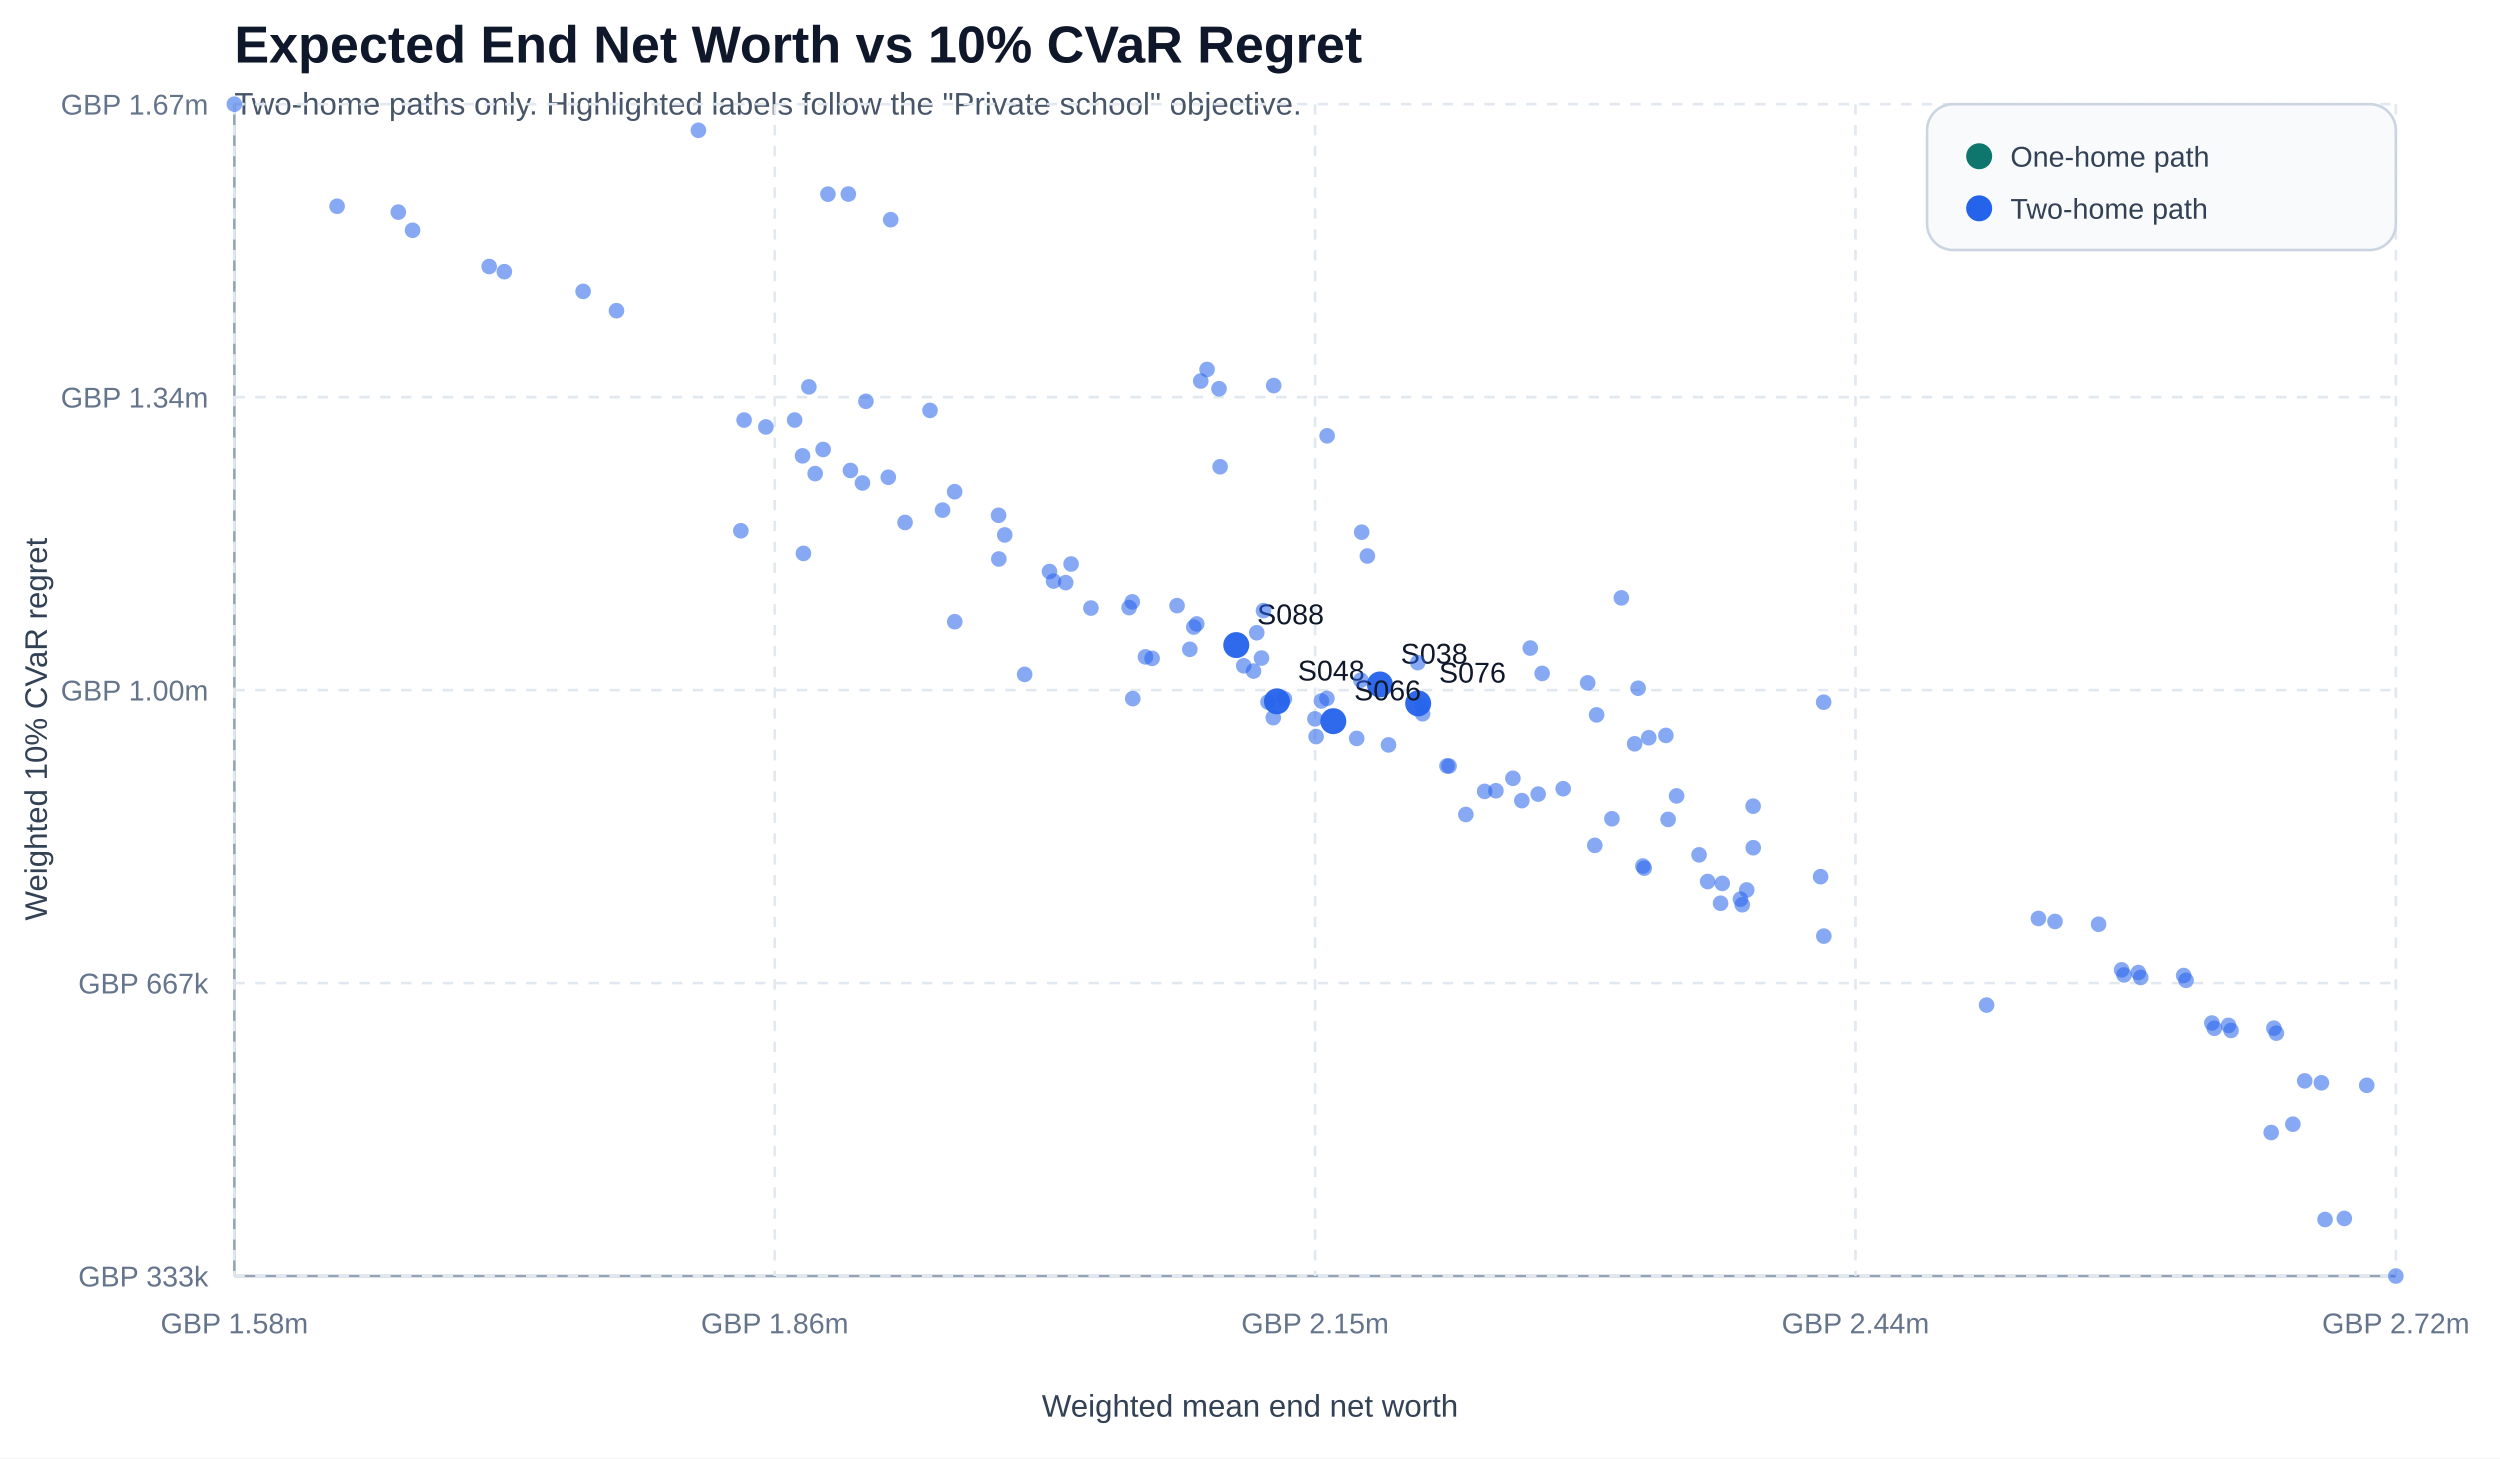
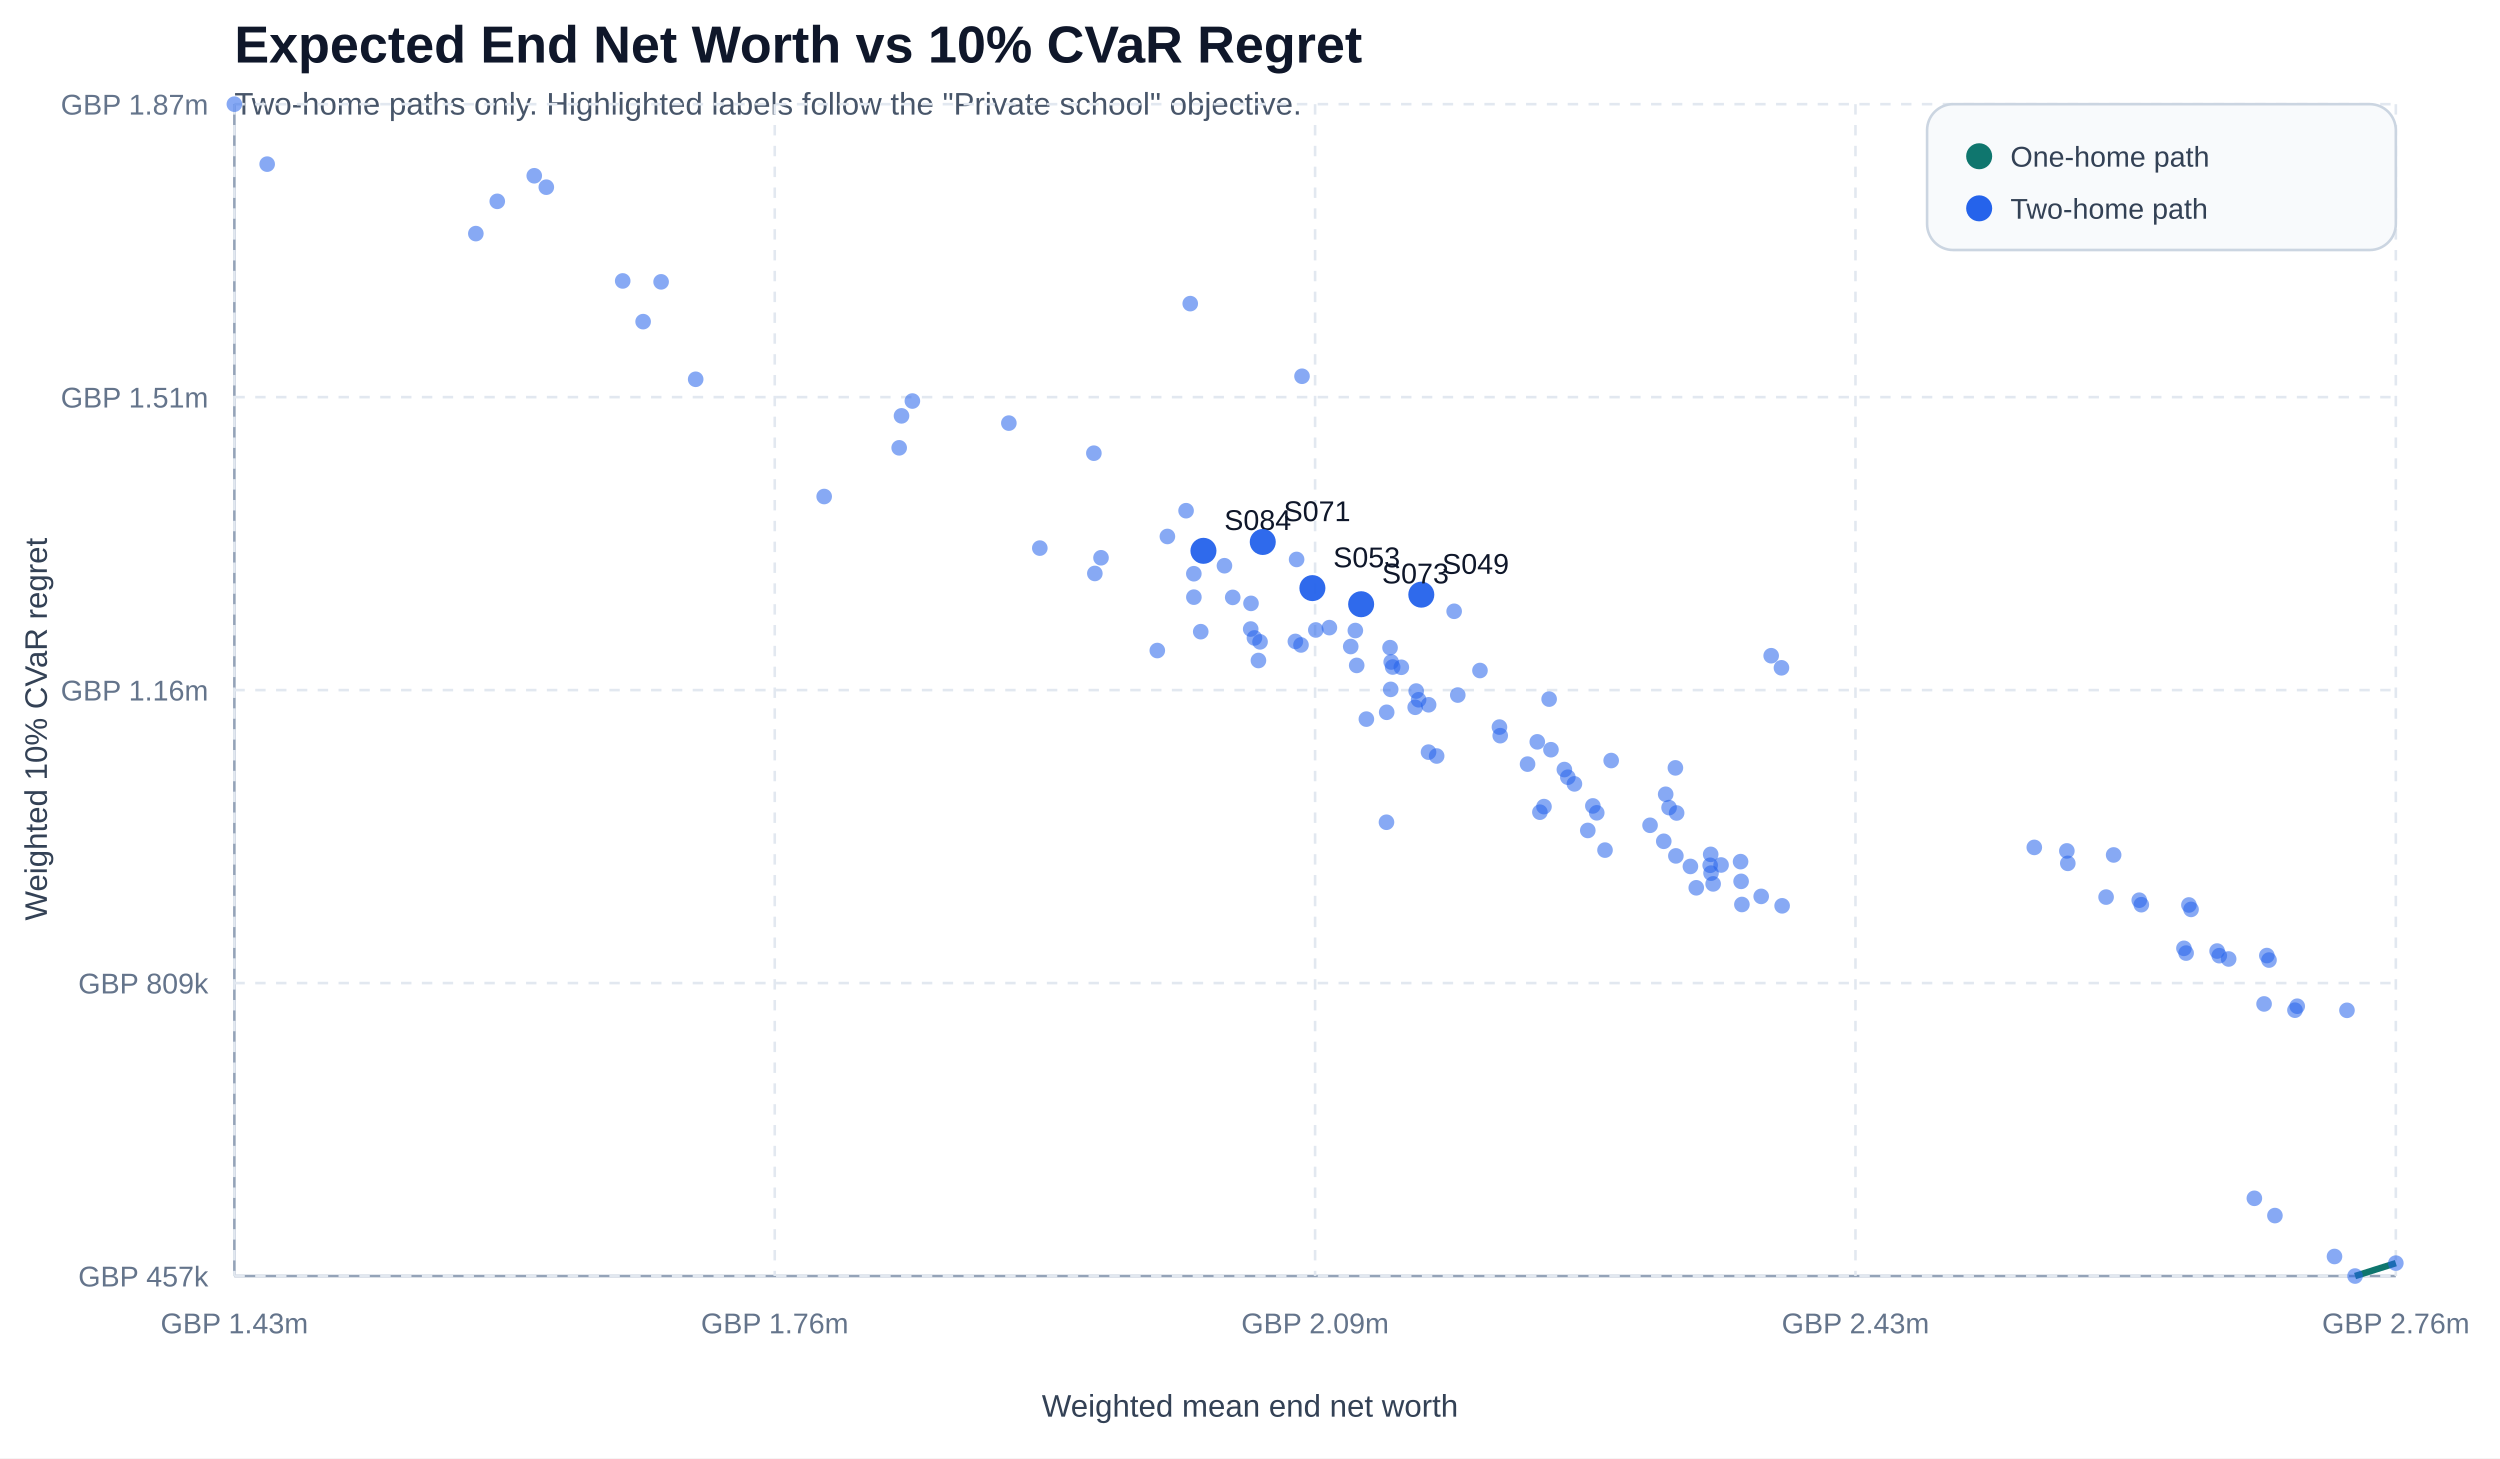
<svg xmlns="http://www.w3.org/2000/svg" width="960" height="560" viewBox="0 0 960 560">
  <rect width="960" height="560" fill="#ffffff" />
  <text x="90" y="24" font-size="20" font-family="Arial, sans-serif" font-weight="700" fill="#0f172a">Expected End Net Worth vs 10% CVaR Regret</text>
  <text x="90" y="44" font-size="12" font-family="Arial, sans-serif" fill="#475569">Two-home paths only. Highlighted labels follow the "Private school" objective.</text>
  <line x1="90" y1="490" x2="920" y2="490" stroke="#94a3b8" />
  <line x1="90" y1="40" x2="90" y2="490" stroke="#94a3b8" />
  <line x1="90" y1="40" x2="90" y2="490" stroke="#e2e8f0" stroke-dasharray="4 4" />
  <line x1="90" y1="490" x2="920" y2="490" stroke="#e2e8f0" stroke-dasharray="4 4" />
-   <text x="90" y="512" text-anchor="middle" font-size="11" font-family="Arial, sans-serif" fill="#64748b">GBP 1.58m</text>
-   <text x="80" y="494" text-anchor="end" font-size="11" font-family="Arial, sans-serif" fill="#64748b">GBP 333k</text>
+   <text x="90" y="512" text-anchor="middle" font-size="11" font-family="Arial, sans-serif" fill="#64748b">GBP 1.43m</text>
+   <text x="80" y="494" text-anchor="end" font-size="11" font-family="Arial, sans-serif" fill="#64748b">GBP 457k</text>
  <line x1="297.5" y1="40" x2="297.5" y2="490" stroke="#e2e8f0" stroke-dasharray="4 4" />
  <line x1="90" y1="377.5" x2="920" y2="377.5" stroke="#e2e8f0" stroke-dasharray="4 4" />
-   <text x="297.5" y="512" text-anchor="middle" font-size="11" font-family="Arial, sans-serif" fill="#64748b">GBP 1.86m</text>
-   <text x="80" y="381.5" text-anchor="end" font-size="11" font-family="Arial, sans-serif" fill="#64748b">GBP 667k</text>
+   <text x="297.5" y="512" text-anchor="middle" font-size="11" font-family="Arial, sans-serif" fill="#64748b">GBP 1.76m</text>
+   <text x="80" y="381.5" text-anchor="end" font-size="11" font-family="Arial, sans-serif" fill="#64748b">GBP 809k</text>
  <line x1="505" y1="40" x2="505" y2="490" stroke="#e2e8f0" stroke-dasharray="4 4" />
  <line x1="90" y1="265" x2="920" y2="265" stroke="#e2e8f0" stroke-dasharray="4 4" />
-   <text x="505" y="512" text-anchor="middle" font-size="11" font-family="Arial, sans-serif" fill="#64748b">GBP 2.15m</text>
-   <text x="80" y="269" text-anchor="end" font-size="11" font-family="Arial, sans-serif" fill="#64748b">GBP 1.00m</text>
+   <text x="505" y="512" text-anchor="middle" font-size="11" font-family="Arial, sans-serif" fill="#64748b">GBP 2.09m</text>
+   <text x="80" y="269" text-anchor="end" font-size="11" font-family="Arial, sans-serif" fill="#64748b">GBP 1.16m</text>
  <line x1="712.5" y1="40" x2="712.5" y2="490" stroke="#e2e8f0" stroke-dasharray="4 4" />
  <line x1="90" y1="152.5" x2="920" y2="152.5" stroke="#e2e8f0" stroke-dasharray="4 4" />
-   <text x="712.5" y="512" text-anchor="middle" font-size="11" font-family="Arial, sans-serif" fill="#64748b">GBP 2.44m</text>
-   <text x="80" y="156.5" text-anchor="end" font-size="11" font-family="Arial, sans-serif" fill="#64748b">GBP 1.34m</text>
+   <text x="712.5" y="512" text-anchor="middle" font-size="11" font-family="Arial, sans-serif" fill="#64748b">GBP 2.43m</text>
+   <text x="80" y="156.5" text-anchor="end" font-size="11" font-family="Arial, sans-serif" fill="#64748b">GBP 1.51m</text>
  <line x1="920" y1="40" x2="920" y2="490" stroke="#e2e8f0" stroke-dasharray="4 4" />
  <line x1="90" y1="40" x2="920" y2="40" stroke="#e2e8f0" stroke-dasharray="4 4" />
-   <text x="920" y="512" text-anchor="middle" font-size="11" font-family="Arial, sans-serif" fill="#64748b">GBP 2.72m</text>
-   <text x="80" y="44" text-anchor="end" font-size="11" font-family="Arial, sans-serif" fill="#64748b">GBP 1.67m</text>
-   <polyline points="920,490" fill="none" stroke="#0f766e" stroke-width="2.5" />
-   <circle cx="493.206" cy="268.352" r="3" fill="#2563eb" opacity="0.55" />
-   <circle cx="556.45" cy="294.17" r="3" fill="#2563eb" opacity="0.55" />
-   <circle cx="533.185" cy="286.042" r="3" fill="#2563eb" opacity="0.55" />
-   <circle cx="612.4" cy="324.614" r="3" fill="#2563eb" opacity="0.55" />
-   <circle cx="456.886" cy="249.338" r="3" fill="#2563eb" opacity="0.55" />
-   <circle cx="555.642" cy="294.105" r="3" fill="#2563eb" opacity="0.55" />
-   <circle cx="507.412" cy="269.185" r="3" fill="#2563eb" opacity="0.55" />
-   <circle cx="418.918" cy="233.496" r="3" fill="#2563eb" opacity="0.55" />
-   <circle cx="584.376" cy="307.441" r="3" fill="#2563eb" opacity="0.55" />
-   <circle cx="481.358" cy="257.686" r="3" fill="#2563eb" opacity="0.55" />
-   <circle cx="477.601" cy="255.661" r="3" fill="#2563eb" opacity="0.55" />
-   <circle cx="630.873" cy="332.556" r="3" fill="#2563eb" opacity="0.55" />
-   <circle cx="484.412" cy="252.699" r="3" fill="#2563eb" opacity="0.55" />
-   <circle cx="458.408" cy="240.79" r="3" fill="#2563eb" opacity="0.55" />
-   <circle cx="383.555" cy="214.656" r="3" fill="#2563eb" opacity="0.55" />
-   <circle cx="433.577" cy="233.325" r="3" fill="#2563eb" opacity="0.55" />
-   <circle cx="403.006" cy="219.469" r="3" fill="#2563eb" opacity="0.55" />
-   <circle cx="434.98" cy="268.269" r="3" fill="#2563eb" opacity="0.55" />
-   <circle cx="544.574" cy="270.106" r="5" fill="#2563eb" opacity="0.95" />
-   <text x="552.574" y="262.106" font-size="11" font-family="Arial, sans-serif" fill="#0f172a">S076</text>
-   <circle cx="529.886" cy="262.833" r="5" fill="#2563eb" opacity="0.95" />
-   <text x="537.886" y="254.833" font-size="11" font-family="Arial, sans-serif" fill="#0f172a">S038</text>
-   <circle cx="411.298" cy="216.575" r="3" fill="#2563eb" opacity="0.55" />
-   <circle cx="670.74" cy="341.754" r="3" fill="#2563eb" opacity="0.55" />
-   <circle cx="673.203" cy="309.56" r="3" fill="#2563eb" opacity="0.55" />
-   <circle cx="511.989" cy="276.93" r="5" fill="#2563eb" opacity="0.95" />
-   <text x="519.989" y="268.93" font-size="11" font-family="Arial, sans-serif" fill="#0f172a">S066</text>
-   <circle cx="669.032" cy="347.423" r="3" fill="#2563eb" opacity="0.55" />
-   <circle cx="590.659" cy="304.942" r="3" fill="#2563eb" opacity="0.55" />
-   <circle cx="409.229" cy="223.723" r="3" fill="#2563eb" opacity="0.55" />
-   <circle cx="347.541" cy="200.623" r="3" fill="#2563eb" opacity="0.55" />
-   <circle cx="673.246" cy="325.525" r="3" fill="#2563eb" opacity="0.55" />
-   <circle cx="509.531" cy="268.19" r="3" fill="#2563eb" opacity="0.55" />
-   <circle cx="434.792" cy="231.111" r="3" fill="#2563eb" opacity="0.55" />
-   <circle cx="660.694" cy="346.85" r="3" fill="#2563eb" opacity="0.55" />
-   <circle cx="361.945" cy="195.886" r="3" fill="#2563eb" opacity="0.55" />
-   <circle cx="385.816" cy="205.407" r="3" fill="#2563eb" opacity="0.55" />
-   <circle cx="600.258" cy="302.873" r="3" fill="#2563eb" opacity="0.55" />
-   <circle cx="643.803" cy="305.628" r="3" fill="#2563eb" opacity="0.55" />
-   <circle cx="920" cy="490" r="3" fill="#2563eb" opacity="0.55" />
-   <circle cx="668.329" cy="345.286" r="3" fill="#2563eb" opacity="0.55" />
-   <circle cx="618.974" cy="314.402" r="3" fill="#2563eb" opacity="0.55" />
-   <circle cx="633.128" cy="283.283" r="3" fill="#2563eb" opacity="0.55" />
-   <circle cx="490.347" cy="269.316" r="5" fill="#2563eb" opacity="0.95" />
-   <text x="498.347" y="261.316" font-size="11" font-family="Arial, sans-serif" fill="#0f172a">S048</text>
-   <circle cx="652.444" cy="328.262" r="3" fill="#2563eb" opacity="0.55" />
-   <circle cx="592.178" cy="258.593" r="3" fill="#2563eb" opacity="0.55" />
-   <circle cx="639.697" cy="282.403" r="3" fill="#2563eb" opacity="0.55" />
-   <circle cx="580.952" cy="298.865" r="3" fill="#2563eb" opacity="0.55" />
-   <circle cx="640.558" cy="314.653" r="3" fill="#2563eb" opacity="0.55" />
-   <circle cx="900.225" cy="467.879" r="3" fill="#2563eb" opacity="0.55" />
-   <circle cx="700.348" cy="359.465" r="3" fill="#2563eb" opacity="0.55" />
-   <circle cx="892.812" cy="468.293" r="3" fill="#2563eb" opacity="0.55" />
-   <circle cx="520.978" cy="283.553" r="3" fill="#2563eb" opacity="0.55" />
-   <circle cx="562.885" cy="312.762" r="3" fill="#2563eb" opacity="0.55" />
-   <circle cx="341.109" cy="183.266" r="3" fill="#2563eb" opacity="0.55" />
-   <circle cx="629.04" cy="264.281" r="3" fill="#2563eb" opacity="0.55" />
-   <circle cx="504.938" cy="276.045" r="3" fill="#2563eb" opacity="0.55" />
-   <circle cx="872.139" cy="434.892" r="3" fill="#2563eb" opacity="0.55" />
-   <circle cx="880.457" cy="431.684" r="3" fill="#2563eb" opacity="0.55" />
-   <circle cx="326.561" cy="180.656" r="3" fill="#2563eb" opacity="0.55" />
-   <circle cx="313.028" cy="181.851" r="3" fill="#2563eb" opacity="0.55" />
-   <circle cx="908.824" cy="416.758" r="3" fill="#2563eb" opacity="0.55" />
-   <circle cx="331.189" cy="185.466" r="3" fill="#2563eb" opacity="0.55" />
-   <circle cx="587.624" cy="248.859" r="3" fill="#2563eb" opacity="0.55" />
-   <circle cx="891.417" cy="415.797" r="3" fill="#2563eb" opacity="0.55" />
-   <circle cx="609.672" cy="262.217" r="3" fill="#2563eb" opacity="0.55" />
-   <circle cx="474.724" cy="247.715" r="5" fill="#2563eb" opacity="0.95" />
-   <text x="482.724" y="239.715" font-size="11" font-family="Arial, sans-serif" fill="#0f172a">S088</text>
-   <circle cx="885.004" cy="415.056" r="3" fill="#2563eb" opacity="0.55" />
-   <circle cx="661.35" cy="339.225" r="3" fill="#2563eb" opacity="0.55" />
-   <circle cx="655.727" cy="338.509" r="3" fill="#2563eb" opacity="0.55" />
-   <circle cx="294.089" cy="163.942" r="3" fill="#2563eb" opacity="0.55" />
-   <circle cx="613.092" cy="274.515" r="3" fill="#2563eb" opacity="0.55" />
-   <circle cx="627.702" cy="285.619" r="3" fill="#2563eb" opacity="0.55" />
-   <circle cx="874.133" cy="396.731" r="3" fill="#2563eb" opacity="0.55" />
-   <circle cx="525.074" cy="213.501" r="3" fill="#2563eb" opacity="0.55" />
-   <circle cx="873.165" cy="394.814" r="3" fill="#2563eb" opacity="0.55" />
-   <circle cx="285.73" cy="161.307" r="3" fill="#2563eb" opacity="0.55" />
-   <circle cx="485.18" cy="234.486" r="3" fill="#2563eb" opacity="0.55" />
-   <circle cx="316.08" cy="172.604" r="3" fill="#2563eb" opacity="0.55" />
-   <circle cx="856.726" cy="395.698" r="3" fill="#2563eb" opacity="0.55" />
-   <circle cx="570.106" cy="303.885" r="3" fill="#2563eb" opacity="0.55" />
-   <circle cx="855.759" cy="393.746" r="3" fill="#2563eb" opacity="0.55" />
-   <circle cx="574.432" cy="303.65" r="3" fill="#2563eb" opacity="0.55" />
-   <circle cx="850.313" cy="394.852" r="3" fill="#2563eb" opacity="0.55" />
-   <circle cx="849.345" cy="392.844" r="3" fill="#2563eb" opacity="0.55" />
-   <circle cx="762.85" cy="385.955" r="3" fill="#2563eb" opacity="0.55" />
-   <circle cx="522.567" cy="261.167" r="3" fill="#2563eb" opacity="0.55" />
-   <circle cx="839.442" cy="376.455" r="3" fill="#2563eb" opacity="0.55" />
-   <circle cx="699.1" cy="336.646" r="3" fill="#2563eb" opacity="0.55" />
-   <circle cx="838.519" cy="374.605" r="3" fill="#2563eb" opacity="0.55" />
-   <circle cx="442.407" cy="252.821" r="3" fill="#2563eb" opacity="0.55" />
-   <circle cx="822.035" cy="375.343" r="3" fill="#2563eb" opacity="0.55" />
-   <circle cx="439.851" cy="252.237" r="3" fill="#2563eb" opacity="0.55" />
-   <circle cx="821.115" cy="373.46" r="3" fill="#2563eb" opacity="0.55" />
-   <circle cx="544.408" cy="254.459" r="3" fill="#2563eb" opacity="0.55" />
-   <circle cx="546.088" cy="270.938" r="3" fill="#2563eb" opacity="0.55" />
-   <circle cx="815.622" cy="374.372" r="3" fill="#2563eb" opacity="0.55" />
-   <circle cx="814.703" cy="372.432" r="3" fill="#2563eb" opacity="0.55" />
-   <circle cx="631.384" cy="333.375" r="3" fill="#2563eb" opacity="0.55" />
-   <circle cx="366.622" cy="238.738" r="3" fill="#2563eb" opacity="0.55" />
-   <circle cx="468.519" cy="179.238" r="3" fill="#2563eb" opacity="0.55" />
-   <circle cx="522.884" cy="204.362" r="3" fill="#2563eb" opacity="0.55" />
-   <circle cx="482.589" cy="242.973" r="3" fill="#2563eb" opacity="0.55" />
-   <circle cx="805.856" cy="354.913" r="3" fill="#2563eb" opacity="0.55" />
-   <circle cx="459.547" cy="239.593" r="3" fill="#2563eb" opacity="0.55" />
-   <circle cx="789.113" cy="353.842" r="3" fill="#2563eb" opacity="0.55" />
-   <circle cx="782.758" cy="352.689" r="3" fill="#2563eb" opacity="0.55" />
-   <circle cx="488.939" cy="275.579" r="3" fill="#2563eb" opacity="0.55" />
-   <circle cx="505.385" cy="282.846" r="3" fill="#2563eb" opacity="0.55" />
-   <circle cx="393.461" cy="258.964" r="3" fill="#2563eb" opacity="0.55" />
-   <circle cx="700.278" cy="269.639" r="3" fill="#2563eb" opacity="0.55" />
-   <circle cx="404.552" cy="223.127" r="3" fill="#2563eb" opacity="0.55" />
-   <circle cx="546.282" cy="274.095" r="3" fill="#2563eb" opacity="0.55" />
-   <circle cx="622.601" cy="229.591" r="3" fill="#2563eb" opacity="0.55" />
-   <circle cx="486.902" cy="269.593" r="3" fill="#2563eb" opacity="0.55" />
-   <circle cx="461.087" cy="146.311" r="3" fill="#2563eb" opacity="0.55" />
-   <circle cx="332.522" cy="154.1" r="3" fill="#2563eb" opacity="0.55" />
-   <circle cx="451.993" cy="232.566" r="3" fill="#2563eb" opacity="0.55" />
-   <circle cx="284.484" cy="203.813" r="3" fill="#2563eb" opacity="0.55" />
-   <circle cx="509.613" cy="167.347" r="3" fill="#2563eb" opacity="0.55" />
-   <circle cx="463.509" cy="141.868" r="3" fill="#2563eb" opacity="0.55" />
-   <circle cx="489.105" cy="148.053" r="3" fill="#2563eb" opacity="0.55" />
-   <circle cx="308.525" cy="212.506" r="3" fill="#2563eb" opacity="0.55" />
-   <circle cx="383.457" cy="197.872" r="3" fill="#2563eb" opacity="0.55" />
-   <circle cx="366.585" cy="188.816" r="3" fill="#2563eb" opacity="0.55" />
-   <circle cx="468.102" cy="149.28" r="3" fill="#2563eb" opacity="0.55" />
-   <circle cx="357.123" cy="157.594" r="3" fill="#2563eb" opacity="0.55" />
-   <circle cx="310.607" cy="148.556" r="3" fill="#2563eb" opacity="0.55" />
-   <circle cx="308.172" cy="175.047" r="3" fill="#2563eb" opacity="0.55" />
-   <circle cx="342.029" cy="84.367" r="3" fill="#2563eb" opacity="0.55" />
-   <circle cx="223.911" cy="111.892" r="3" fill="#2563eb" opacity="0.55" />
-   <circle cx="305.141" cy="161.291" r="3" fill="#2563eb" opacity="0.55" />
-   <circle cx="236.728" cy="119.298" r="3" fill="#2563eb" opacity="0.55" />
-   <circle cx="268.195" cy="50.037" r="3" fill="#2563eb" opacity="0.55" />
-   <circle cx="152.951" cy="81.459" r="3" fill="#2563eb" opacity="0.55" />
-   <circle cx="193.678" cy="104.325" r="3" fill="#2563eb" opacity="0.55" />
-   <circle cx="325.758" cy="74.51" r="3" fill="#2563eb" opacity="0.55" />
-   <circle cx="317.931" cy="74.55" r="3" fill="#2563eb" opacity="0.55" />
-   <circle cx="187.846" cy="102.351" r="3" fill="#2563eb" opacity="0.55" />
-   <circle cx="158.413" cy="88.43" r="3" fill="#2563eb" opacity="0.55" />
-   <circle cx="129.443" cy="79.194" r="3" fill="#2563eb" opacity="0.55" />
+   <text x="920" y="512" text-anchor="middle" font-size="11" font-family="Arial, sans-serif" fill="#64748b">GBP 2.76m</text>
+   <text x="80" y="44" text-anchor="end" font-size="11" font-family="Arial, sans-serif" fill="#64748b">GBP 1.87m</text>
+   <polyline points="904.342,490 920,485.042" fill="none" stroke="#0f766e" stroke-width="2.5" />
+   <circle cx="591.321" cy="311.881" r="3" fill="#2563eb" opacity="0.55" />
+   <circle cx="524.688" cy="276.14" r="3" fill="#2563eb" opacity="0.55" />
+   <circle cx="548.556" cy="288.819" r="3" fill="#2563eb" opacity="0.55" />
+   <circle cx="559.784" cy="266.905" r="3" fill="#2563eb" opacity="0.55" />
+   <circle cx="651.364" cy="340.913" r="3" fill="#2563eb" opacity="0.55" />
+   <circle cx="668.889" cy="347.326" r="3" fill="#2563eb" opacity="0.55" />
+   <circle cx="483.24" cy="253.635" r="3" fill="#2563eb" opacity="0.55" />
+   <circle cx="611.655" cy="309.472" r="3" fill="#2563eb" opacity="0.55" />
+   <circle cx="616.324" cy="326.442" r="3" fill="#2563eb" opacity="0.55" />
+   <circle cx="461.084" cy="242.564" r="3" fill="#2563eb" opacity="0.55" />
+   <circle cx="586.582" cy="293.422" r="3" fill="#2563eb" opacity="0.55" />
+   <circle cx="643.535" cy="328.665" r="3" fill="#2563eb" opacity="0.55" />
+   <circle cx="543.816" cy="265.368" r="3" fill="#2563eb" opacity="0.55" />
+   <circle cx="533.779" cy="248.696" r="3" fill="#2563eb" opacity="0.55" />
+   <circle cx="590.314" cy="284.871" r="3" fill="#2563eb" opacity="0.55" />
+   <circle cx="520.454" cy="242.124" r="3" fill="#2563eb" opacity="0.55" />
+   <circle cx="499.584" cy="247.664" r="3" fill="#2563eb" opacity="0.55" />
+   <circle cx="592.889" cy="309.735" r="3" fill="#2563eb" opacity="0.55" />
+   <circle cx="518.679" cy="248.267" r="3" fill="#2563eb" opacity="0.55" />
+   <circle cx="649.118" cy="332.711" r="3" fill="#2563eb" opacity="0.55" />
+   <circle cx="657.035" cy="335.291" r="3" fill="#2563eb" opacity="0.55" />
+   <circle cx="600.718" cy="295.51" r="3" fill="#2563eb" opacity="0.55" />
+   <circle cx="576.086" cy="282.498" r="3" fill="#2563eb" opacity="0.55" />
+   <circle cx="657.843" cy="339.416" r="3" fill="#2563eb" opacity="0.55" />
+   <circle cx="575.786" cy="279.2" r="3" fill="#2563eb" opacity="0.55" />
+   <circle cx="594.867" cy="268.46" r="3" fill="#2563eb" opacity="0.55" />
+   <circle cx="505.269" cy="241.91" r="3" fill="#2563eb" opacity="0.55" />
+   <circle cx="544.746" cy="268.709" r="3" fill="#2563eb" opacity="0.55" />
+   <circle cx="609.711" cy="318.892" r="3" fill="#2563eb" opacity="0.55" />
+   <circle cx="633.622" cy="316.911" r="3" fill="#2563eb" opacity="0.55" />
+   <circle cx="483.857" cy="246.472" r="3" fill="#2563eb" opacity="0.55" />
+   <circle cx="545.781" cy="228.351" r="5" fill="#2563eb" opacity="0.95" />
+   <text x="553.781" y="220.351" font-size="11" font-family="Arial, sans-serif" fill="#0f172a">S049</text>
+   <circle cx="532.487" cy="273.521" r="3" fill="#2563eb" opacity="0.55" />
+   <circle cx="520.973" cy="255.519" r="3" fill="#2563eb" opacity="0.55" />
+   <circle cx="639.62" cy="305.001" r="3" fill="#2563eb" opacity="0.55" />
+   <circle cx="522.677" cy="232.023" r="5" fill="#2563eb" opacity="0.95" />
+   <text x="530.677" y="224.023" font-size="11" font-family="Arial, sans-serif" fill="#0f172a">S073</text>
+   <circle cx="638.886" cy="323.055" r="3" fill="#2563eb" opacity="0.55" />
+   <circle cx="558.394" cy="234.734" r="3" fill="#2563eb" opacity="0.55" />
+   <circle cx="668.584" cy="338.443" r="3" fill="#2563eb" opacity="0.55" />
+   <circle cx="613.152" cy="312.122" r="3" fill="#2563eb" opacity="0.55" />
+   <circle cx="604.578" cy="301.014" r="3" fill="#2563eb" opacity="0.55" />
+   <circle cx="503.961" cy="225.834" r="5" fill="#2563eb" opacity="0.95" />
+   <text x="511.961" y="217.834" font-size="11" font-family="Arial, sans-serif" fill="#0f172a">S053</text>
+   <circle cx="399.288" cy="210.473" r="3" fill="#2563eb" opacity="0.55" />
+   <circle cx="668.381" cy="330.865" r="3" fill="#2563eb" opacity="0.55" />
+   <circle cx="684.335" cy="347.836" r="3" fill="#2563eb" opacity="0.55" />
+   <circle cx="534.027" cy="264.721" r="3" fill="#2563eb" opacity="0.55" />
+   <circle cx="534.214" cy="254.203" r="3" fill="#2563eb" opacity="0.55" />
+   <circle cx="497.422" cy="246.308" r="3" fill="#2563eb" opacity="0.55" />
+   <circle cx="420.418" cy="220.207" r="3" fill="#2563eb" opacity="0.55" />
+   <circle cx="676.298" cy="344.212" r="3" fill="#2563eb" opacity="0.55" />
+   <circle cx="551.676" cy="290.309" r="3" fill="#2563eb" opacity="0.55" />
+   <circle cx="548.59" cy="270.636" r="3" fill="#2563eb" opacity="0.55" />
+   <circle cx="422.788" cy="214.184" r="3" fill="#2563eb" opacity="0.55" />
+   <circle cx="510.488" cy="241.005" r="3" fill="#2563eb" opacity="0.55" />
+   <circle cx="480.386" cy="231.698" r="3" fill="#2563eb" opacity="0.55" />
+   <circle cx="480.268" cy="241.547" r="3" fill="#2563eb" opacity="0.55" />
+   <circle cx="660.893" cy="332.155" r="3" fill="#2563eb" opacity="0.55" />
+   <circle cx="920" cy="485.042" r="3" fill="#2563eb" opacity="0.55" />
+   <circle cx="904.342" cy="490" r="3" fill="#2563eb" opacity="0.55" />
+   <circle cx="543.431" cy="271.593" r="3" fill="#2563eb" opacity="0.55" />
+   <circle cx="481.699" cy="244.968" r="3" fill="#2563eb" opacity="0.55" />
+   <circle cx="602.049" cy="298.45" r="3" fill="#2563eb" opacity="0.55" />
+   <circle cx="473.366" cy="229.398" r="3" fill="#2563eb" opacity="0.55" />
+   <circle cx="534.785" cy="256.137" r="3" fill="#2563eb" opacity="0.55" />
+   <circle cx="896.444" cy="482.493" r="3" fill="#2563eb" opacity="0.55" />
+   <circle cx="595.564" cy="287.891" r="3" fill="#2563eb" opacity="0.55" />
+   <circle cx="458.432" cy="220.312" r="3" fill="#2563eb" opacity="0.55" />
+   <circle cx="656.902" cy="328.075" r="3" fill="#2563eb" opacity="0.55" />
+   <circle cx="873.571" cy="466.783" r="3" fill="#2563eb" opacity="0.55" />
+   <circle cx="497.897" cy="214.827" r="3" fill="#2563eb" opacity="0.55" />
+   <circle cx="865.673" cy="460.151" r="3" fill="#2563eb" opacity="0.55" />
+   <circle cx="458.446" cy="229.307" r="3" fill="#2563eb" opacity="0.55" />
+   <circle cx="538.111" cy="256.237" r="3" fill="#2563eb" opacity="0.55" />
+   <circle cx="643.825" cy="312.187" r="3" fill="#2563eb" opacity="0.55" />
+   <circle cx="656.705" cy="332.267" r="3" fill="#2563eb" opacity="0.55" />
+   <circle cx="640.922" cy="310.121" r="3" fill="#2563eb" opacity="0.55" />
+   <circle cx="470.189" cy="217.24" r="3" fill="#2563eb" opacity="0.55" />
+   <circle cx="448.28" cy="206.004" r="3" fill="#2563eb" opacity="0.55" />
+   <circle cx="618.691" cy="292.05" r="3" fill="#2563eb" opacity="0.55" />
+   <circle cx="462.122" cy="211.518" r="5" fill="#2563eb" opacity="0.95" />
+   <text x="470.122" y="203.518" font-size="11" font-family="Arial, sans-serif" fill="#0f172a">S084</text>
+   <circle cx="901.236" cy="387.966" r="3" fill="#2563eb" opacity="0.55" />
+   <circle cx="484.901" cy="208.12" r="5" fill="#2563eb" opacity="0.95" />
+   <text x="492.901" y="200.12" font-size="11" font-family="Arial, sans-serif" fill="#0f172a">S071</text>
+   <circle cx="881.264" cy="387.914" r="3" fill="#2563eb" opacity="0.55" />
+   <circle cx="882.138" cy="386.392" r="3" fill="#2563eb" opacity="0.55" />
+   <circle cx="869.405" cy="385.51" r="3" fill="#2563eb" opacity="0.55" />
+   <circle cx="871.3" cy="368.672" r="3" fill="#2563eb" opacity="0.55" />
+   <circle cx="870.466" cy="366.934" r="3" fill="#2563eb" opacity="0.55" />
+   <circle cx="855.804" cy="368.251" r="3" fill="#2563eb" opacity="0.55" />
+   <circle cx="852.202" cy="366.983" r="3" fill="#2563eb" opacity="0.55" />
+   <circle cx="851.367" cy="365.203" r="3" fill="#2563eb" opacity="0.55" />
+   <circle cx="839.469" cy="365.988" r="3" fill="#2563eb" opacity="0.55" />
+   <circle cx="838.634" cy="364.157" r="3" fill="#2563eb" opacity="0.55" />
+   <circle cx="841.364" cy="349.211" r="3" fill="#2563eb" opacity="0.55" />
+   <circle cx="840.544" cy="347.506" r="3" fill="#2563eb" opacity="0.55" />
+   <circle cx="822.266" cy="347.405" r="3" fill="#2563eb" opacity="0.55" />
+   <circle cx="821.472" cy="345.677" r="3" fill="#2563eb" opacity="0.55" />
+   <circle cx="808.74" cy="344.482" r="3" fill="#2563eb" opacity="0.55" />
+   <circle cx="811.638" cy="328.302" r="3" fill="#2563eb" opacity="0.55" />
+   <circle cx="794.037" cy="331.525" r="3" fill="#2563eb" opacity="0.55" />
+   <circle cx="793.671" cy="326.749" r="3" fill="#2563eb" opacity="0.55" />
+   <circle cx="781.168" cy="325.402" r="3" fill="#2563eb" opacity="0.55" />
+   <circle cx="455.453" cy="196.109" r="3" fill="#2563eb" opacity="0.55" />
+   <circle cx="643.352" cy="294.864" r="3" fill="#2563eb" opacity="0.55" />
+   <circle cx="532.406" cy="315.742" r="3" fill="#2563eb" opacity="0.55" />
+   <circle cx="684.08" cy="256.438" r="3" fill="#2563eb" opacity="0.55" />
+   <circle cx="680.131" cy="251.795" r="3" fill="#2563eb" opacity="0.55" />
+   <circle cx="568.307" cy="257.477" r="3" fill="#2563eb" opacity="0.55" />
+   <circle cx="444.403" cy="249.807" r="3" fill="#2563eb" opacity="0.55" />
+   <circle cx="345.285" cy="171.966" r="3" fill="#2563eb" opacity="0.55" />
+   <circle cx="346.177" cy="159.689" r="3" fill="#2563eb" opacity="0.55" />
+   <circle cx="350.353" cy="153.998" r="3" fill="#2563eb" opacity="0.55" />
+   <circle cx="420.045" cy="174.027" r="3" fill="#2563eb" opacity="0.55" />
+   <circle cx="499.972" cy="144.483" r="3" fill="#2563eb" opacity="0.55" />
+   <circle cx="316.482" cy="190.664" r="3" fill="#2563eb" opacity="0.55" />
+   <circle cx="387.402" cy="162.476" r="3" fill="#2563eb" opacity="0.55" />
+   <circle cx="457.054" cy="116.592" r="3" fill="#2563eb" opacity="0.55" />
+   <circle cx="246.958" cy="123.51" r="3" fill="#2563eb" opacity="0.55" />
+   <circle cx="253.864" cy="108.228" r="3" fill="#2563eb" opacity="0.55" />
+   <circle cx="239.12" cy="107.88" r="3" fill="#2563eb" opacity="0.55" />
+   <circle cx="267.14" cy="145.644" r="3" fill="#2563eb" opacity="0.55" />
+   <circle cx="182.722" cy="89.704" r="3" fill="#2563eb" opacity="0.55" />
+   <circle cx="190.949" cy="77.315" r="3" fill="#2563eb" opacity="0.55" />
+   <circle cx="209.783" cy="71.879" r="3" fill="#2563eb" opacity="0.55" />
+   <circle cx="205.154" cy="67.494" r="3" fill="#2563eb" opacity="0.55" />
+   <circle cx="102.593" cy="63.028" r="3" fill="#2563eb" opacity="0.55" />
  <circle cx="90" cy="40" r="3" fill="#2563eb" opacity="0.55" />
  <text x="480" y="544" text-anchor="middle" font-size="12" font-family="Arial, sans-serif" fill="#334155">Weighted mean end net worth</text>
  <text x="18" y="280" transform="rotate(-90 18 280)" text-anchor="middle" font-size="12" font-family="Arial, sans-serif" fill="#334155">Weighted 10% CVaR regret</text>
  <rect x="740" y="40" width="180" height="56" rx="10" fill="#f8fafc" stroke="#cbd5e1" />
  <circle cx="760" cy="60" r="5" fill="#0f766e" />
  <text x="772" y="64" font-size="11" font-family="Arial, sans-serif" fill="#334155">One-home path</text>
  <circle cx="760" cy="80" r="5" fill="#2563eb" />
  <text x="772" y="84" font-size="11" font-family="Arial, sans-serif" fill="#334155">Two-home path</text>
</svg>
